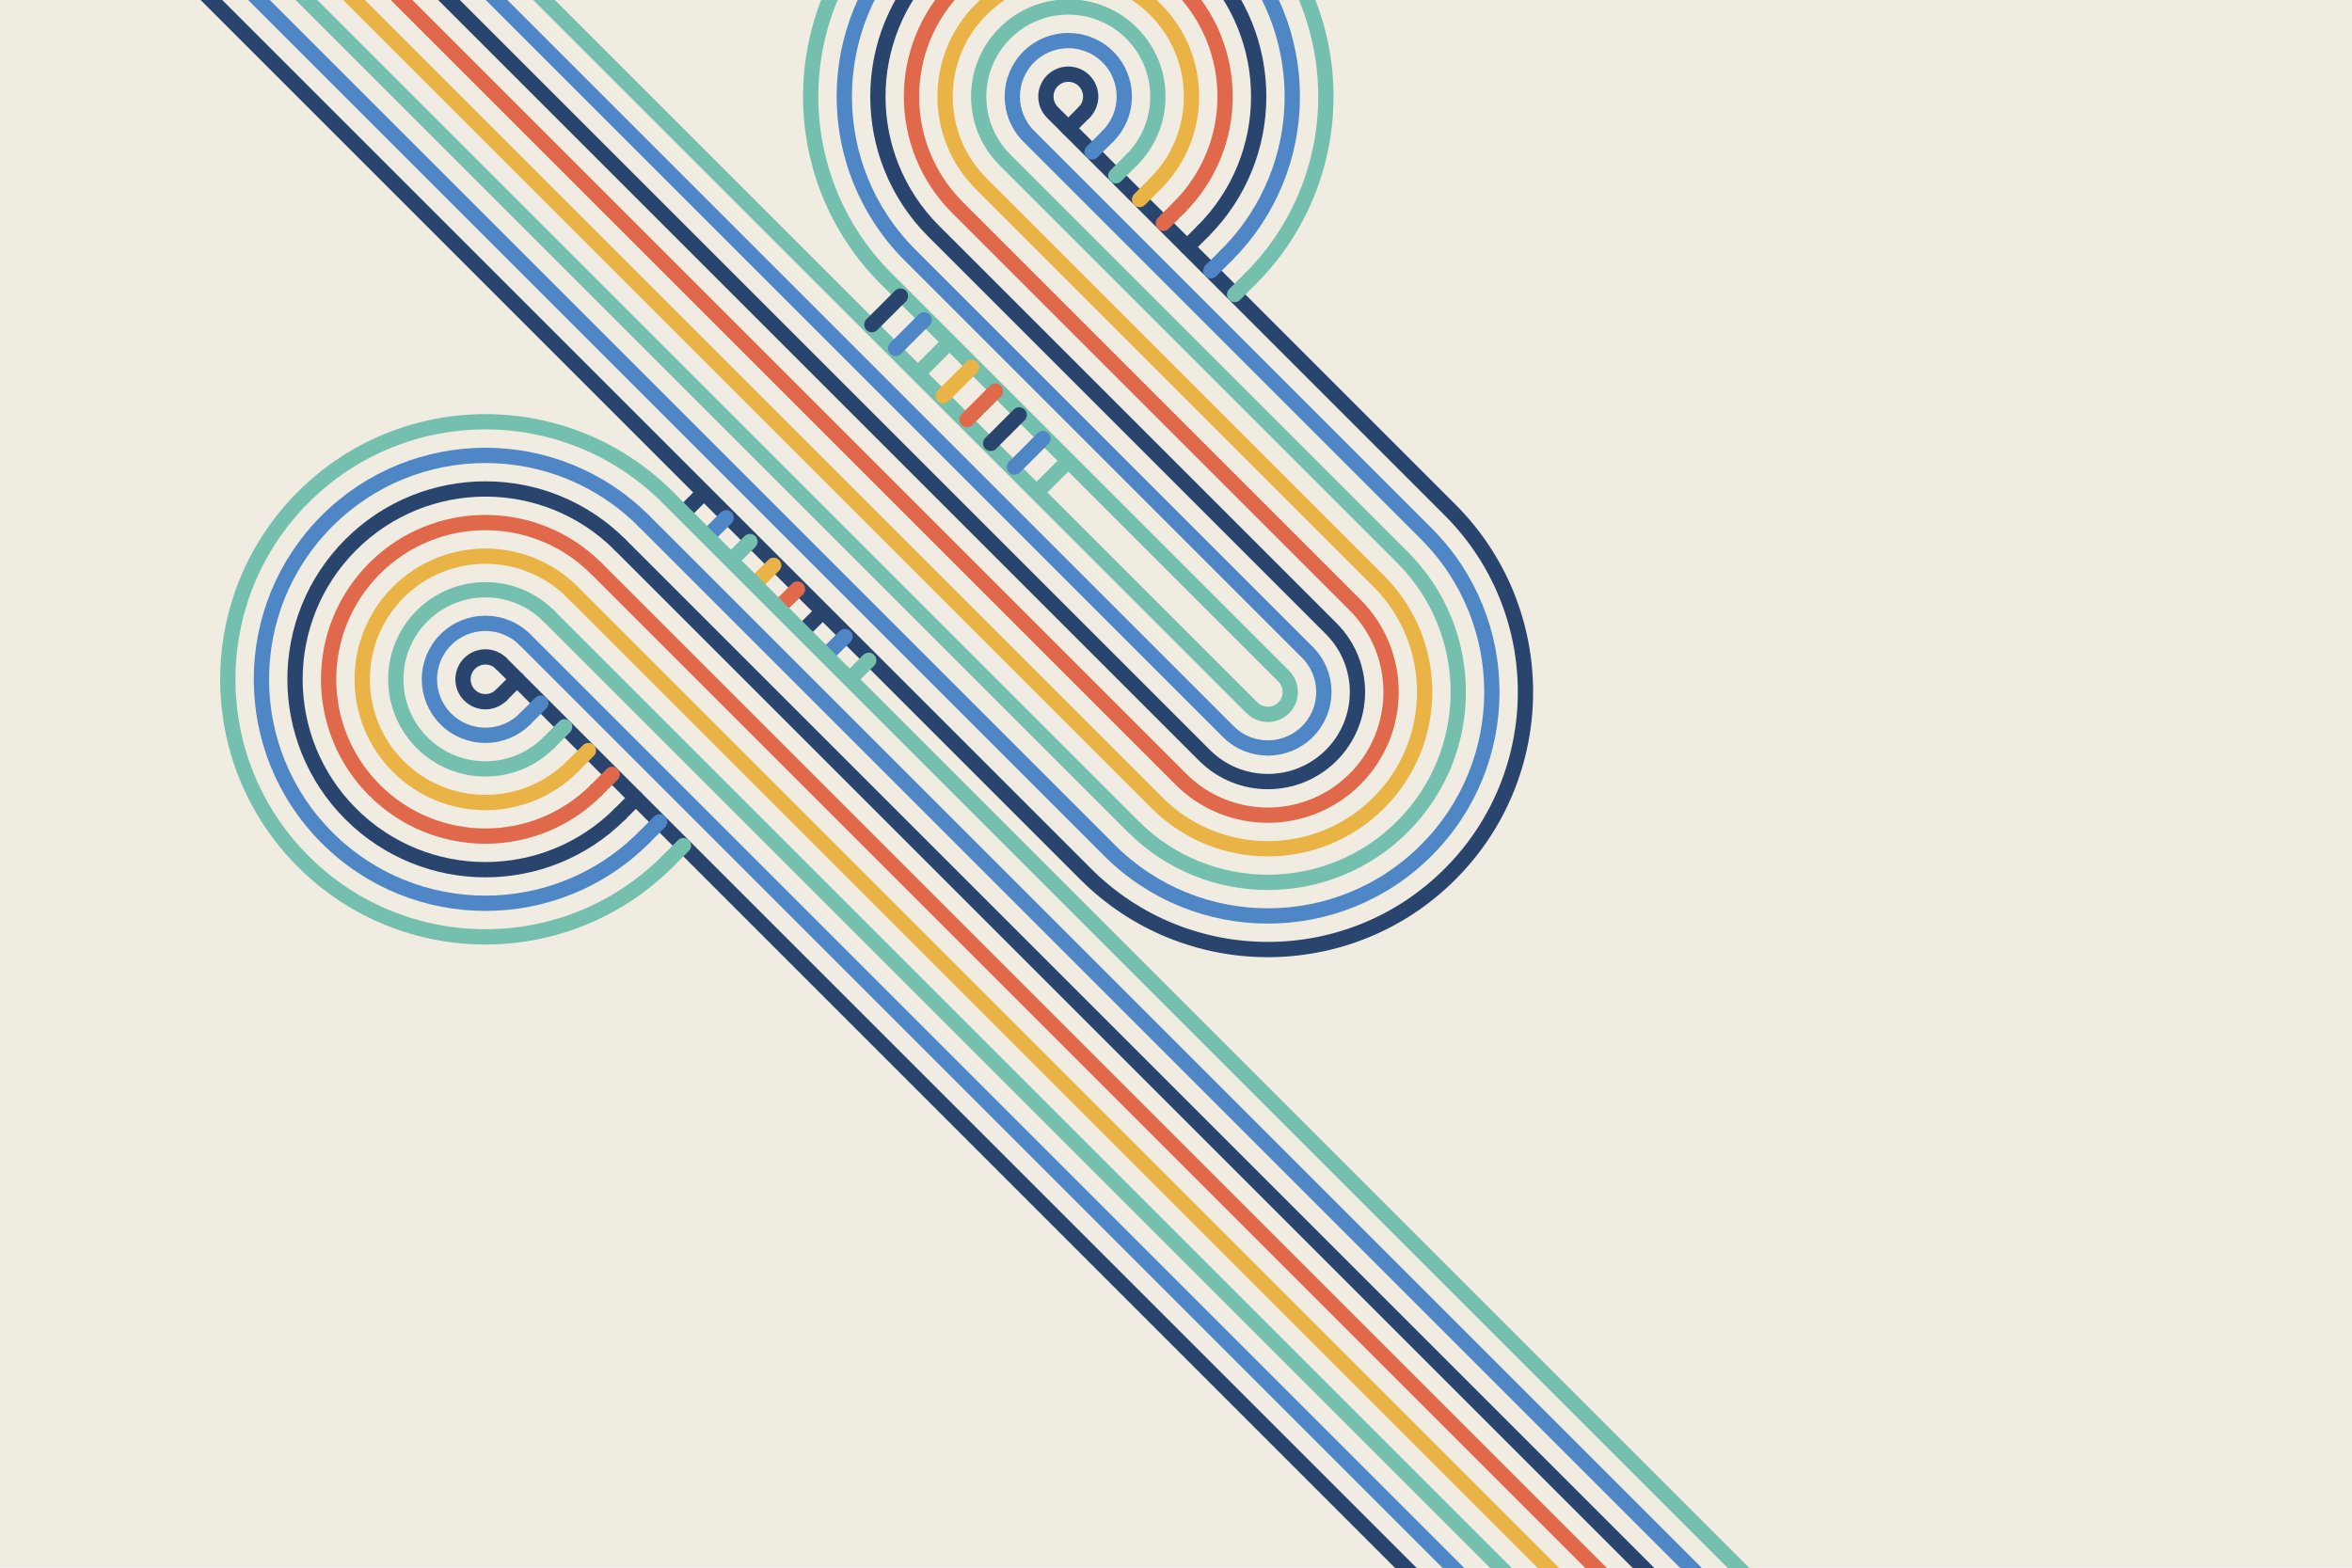
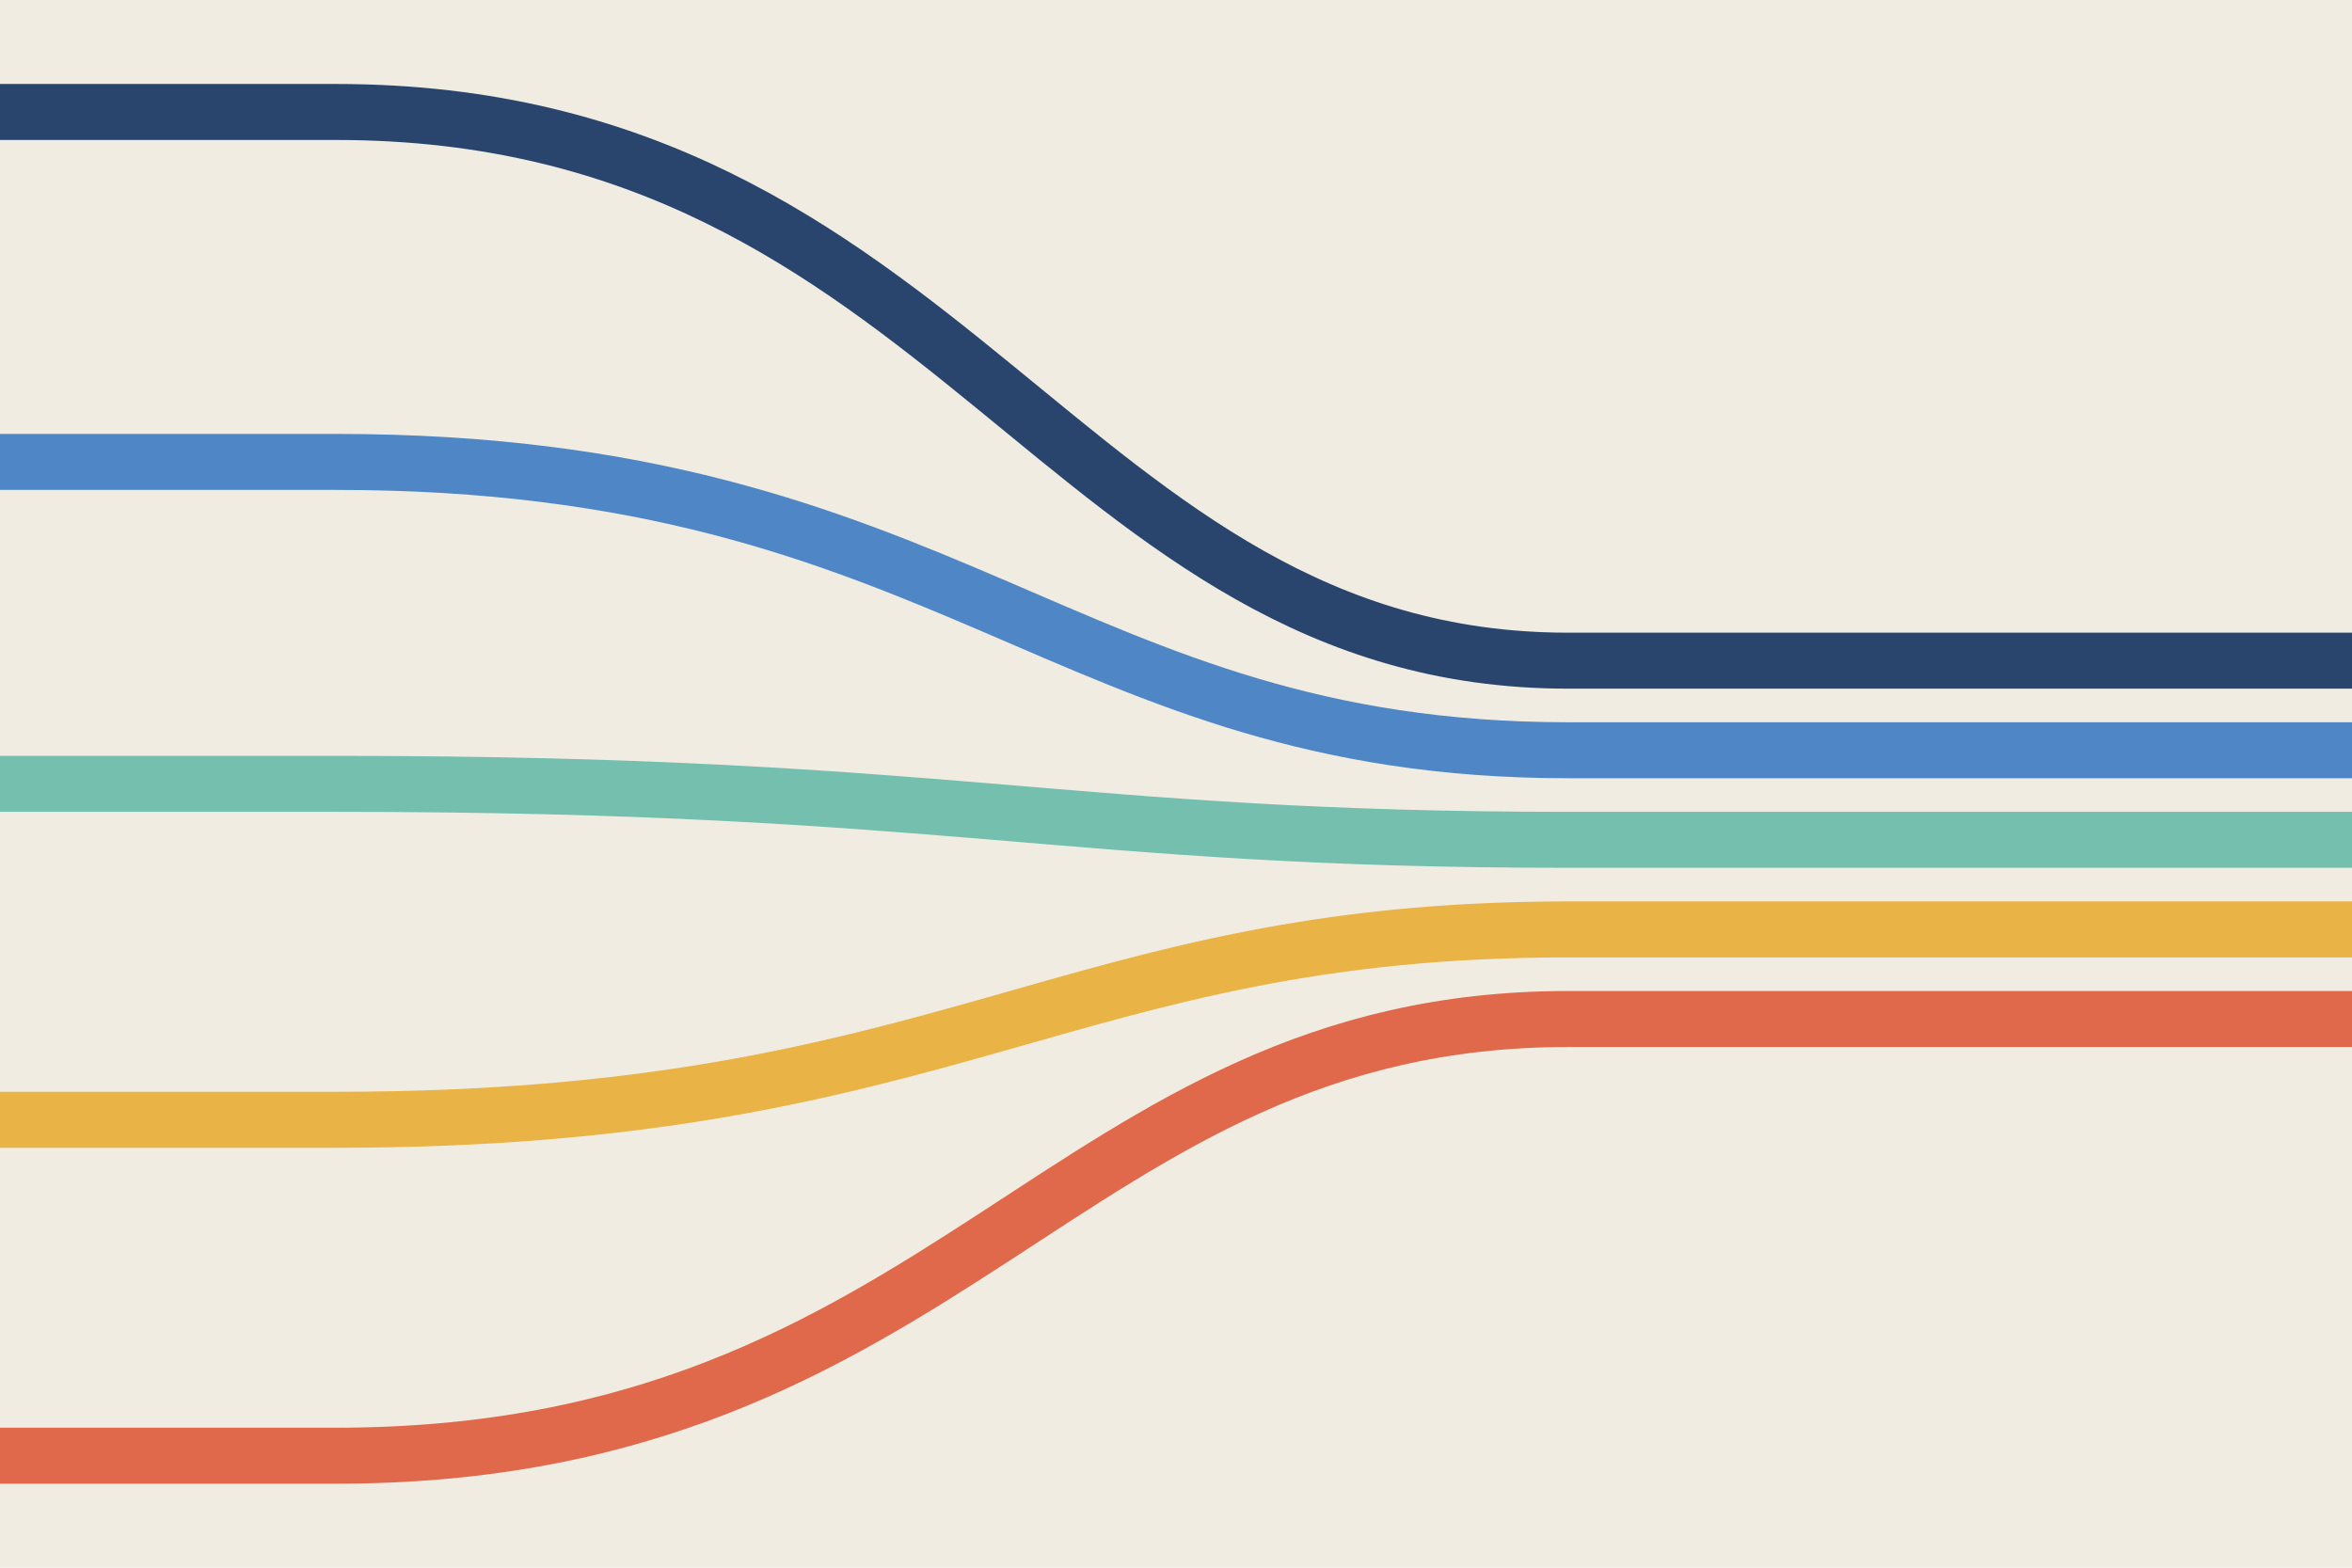
<svg xmlns="http://www.w3.org/2000/svg" viewBox="0 0 840 560" fill="none">
  <rect width="840" height="560" fill="#f1ece1" />
-   <g transform="translate(420 280) rotate(45) scale(0.8) translate(-430 -410)">
-     <path fill="none" stroke="#29456e" stroke-width="6.825" stroke-linecap="round" stroke-linejoin="round" d="M 189.000 227 A 10.000 10.000 0 1 0 179 237.000 H 430 A 115.000 115.000 0 0 1 430 467.000 H -160" />
-     <path fill="none" stroke="#29456e" stroke-width="6.825" stroke-linecap="round" d="M 189.000 227 V 237" />
-     <path fill="none" stroke="#4e86c6" stroke-width="6.825" stroke-linecap="round" stroke-linejoin="round" d="M 204.000 227 A 25.000 25.000 0 1 0 179 252.000 H 430 A 100.000 100.000 0 0 1 430 452.000 H -160" />
-     <path fill="none" stroke="#4e86c6" stroke-width="6.825" stroke-linecap="round" d="M 204.000 227 V 237" />
-     <path fill="none" stroke="#74bfae" stroke-width="6.825" stroke-linecap="round" stroke-linejoin="round" d="M 219.000 227 A 40.000 40.000 0 1 0 179 267.000 H 430 A 85.000 85.000 0 0 1 430 437.000 H -160" />
-     <path fill="none" stroke="#74bfae" stroke-width="6.825" stroke-linecap="round" d="M 219.000 227 V 237" />
-     <path fill="none" stroke="#e9b345" stroke-width="6.825" stroke-linecap="round" stroke-linejoin="round" d="M 234.000 227 A 55.000 55.000 0 1 0 179 282.000 H 430 A 70.000 70.000 0 0 1 430 422.000 H -160" />
-     <path fill="none" stroke="#e9b345" stroke-width="6.825" stroke-linecap="round" d="M 234.000 227 V 237" />
-     <path fill="none" stroke="#e0684b" stroke-width="6.825" stroke-linecap="round" stroke-linejoin="round" d="M 249.000 227 A 70.000 70.000 0 1 0 179 297.000 H 430 A 55.000 55.000 0 0 1 430 407.000 H -160" />
-     <path fill="none" stroke="#e0684b" stroke-width="6.825" stroke-linecap="round" d="M 249.000 227 V 237" />
-     <path fill="none" stroke="#29456e" stroke-width="6.825" stroke-linecap="round" stroke-linejoin="round" d="M 264.000 227 A 85.000 85.000 0 1 0 179 312.000 H 430 A 40.000 40.000 0 0 1 430 392.000 H -160" />
-     <path fill="none" stroke="#29456e" stroke-width="6.825" stroke-linecap="round" d="M 264.000 227 V 237" />
-     <path fill="none" stroke="#4e86c6" stroke-width="6.825" stroke-linecap="round" stroke-linejoin="round" d="M 279.000 227 A 100.000 100.000 0 1 0 179 327.000 H 430 A 25.000 25.000 0 0 1 430 377.000 H -160" />
-     <path fill="none" stroke="#4e86c6" stroke-width="6.825" stroke-linecap="round" d="M 279.000 227 V 237" />
-     <path fill="none" stroke="#74bfae" stroke-width="6.825" stroke-linecap="round" stroke-linejoin="round" d="M 294.000 227 A 115.000 115.000 0 1 0 179 342.000 H 430 A 10.000 10.000 0 0 1 430 362.000 H -160" />
-     <path fill="none" stroke="#74bfae" stroke-width="6.825" stroke-linecap="round" d="M 294.000 227 V 237" />
-     <path fill="none" stroke="#29456e" stroke-width="6.825" stroke-linecap="round" d="M 189.000 343 V 361" />
-     <path fill="none" stroke="#4e86c6" stroke-width="6.825" stroke-linecap="round" d="M 204.000 343 V 361" />
-     <path fill="none" stroke="#74bfae" stroke-width="6.825" stroke-linecap="round" d="M 219.000 343 V 361" />
-     <path fill="none" stroke="#e9b345" stroke-width="6.825" stroke-linecap="round" d="M 234.000 343 V 361" />
-     <path fill="none" stroke="#e0684b" stroke-width="6.825" stroke-linecap="round" d="M 249.000 343 V 361" />
-     <path fill="none" stroke="#29456e" stroke-width="6.825" stroke-linecap="round" d="M 264.000 343 V 361" />
-     <path fill="none" stroke="#4e86c6" stroke-width="6.825" stroke-linecap="round" d="M 279.000 343 V 361" />
-     <path fill="none" stroke="#74bfae" stroke-width="6.825" stroke-linecap="round" d="M 294.000 343 V 361" />
-     <path fill="none" stroke="#29456e" stroke-width="6.825" stroke-linecap="round" d="M 189.000 468 V 479" />
-     <path fill="none" stroke="#4e86c6" stroke-width="6.825" stroke-linecap="round" d="M 204.000 468 V 479" />
-     <path fill="none" stroke="#74bfae" stroke-width="6.825" stroke-linecap="round" d="M 219.000 468 V 479" />
-     <path fill="none" stroke="#e9b345" stroke-width="6.825" stroke-linecap="round" d="M 234.000 468 V 479" />
-     <path fill="none" stroke="#e0684b" stroke-width="6.825" stroke-linecap="round" d="M 249.000 468 V 479" />
-     <path fill="none" stroke="#29456e" stroke-width="6.825" stroke-linecap="round" d="M 264.000 468 V 479" />
-     <path fill="none" stroke="#4e86c6" stroke-width="6.825" stroke-linecap="round" d="M 279.000 468 V 479" />
-     <path fill="none" stroke="#74bfae" stroke-width="6.825" stroke-linecap="round" d="M 294.000 468 V 479" />
-     <path fill="none" stroke="#29456e" stroke-width="6.825" stroke-linecap="round" stroke-linejoin="round" d="M 179 585.000 H 1025" />
-     <path fill="none" stroke="#29456e" stroke-width="6.825" stroke-linecap="round" stroke-linejoin="round" d="M 179 585.000 A 10.000 10.000 0 1 0 189.000 595" />
-     <path fill="none" stroke="#29456e" stroke-width="6.825" stroke-linecap="round" d="M 189.000 595 V 585" />
-     <path fill="none" stroke="#4e86c6" stroke-width="6.825" stroke-linecap="round" stroke-linejoin="round" d="M 179 570.000 H 1025" />
-     <path fill="none" stroke="#4e86c6" stroke-width="6.825" stroke-linecap="round" stroke-linejoin="round" d="M 179 570.000 A 25.000 25.000 0 1 0 204.000 595" />
-     <path fill="none" stroke="#4e86c6" stroke-width="6.825" stroke-linecap="round" d="M 204.000 595 V 585" />
-     <path fill="none" stroke="#74bfae" stroke-width="6.825" stroke-linecap="round" stroke-linejoin="round" d="M 179 555.000 H 1025" />
-     <path fill="none" stroke="#74bfae" stroke-width="6.825" stroke-linecap="round" stroke-linejoin="round" d="M 179 555.000 A 40.000 40.000 0 1 0 219.000 595" />
-     <path fill="none" stroke="#74bfae" stroke-width="6.825" stroke-linecap="round" d="M 219.000 595 V 585" />
-     <path fill="none" stroke="#e9b345" stroke-width="6.825" stroke-linecap="round" stroke-linejoin="round" d="M 179 540.000 H 1025" />
-     <path fill="none" stroke="#e9b345" stroke-width="6.825" stroke-linecap="round" stroke-linejoin="round" d="M 179 540.000 A 55.000 55.000 0 1 0 234.000 595" />
-     <path fill="none" stroke="#e9b345" stroke-width="6.825" stroke-linecap="round" d="M 234.000 595 V 585" />
-     <path fill="none" stroke="#e0684b" stroke-width="6.825" stroke-linecap="round" stroke-linejoin="round" d="M 179 525.000 H 1025" />
-     <path fill="none" stroke="#e0684b" stroke-width="6.825" stroke-linecap="round" stroke-linejoin="round" d="M 179 525.000 A 70.000 70.000 0 1 0 249.000 595" />
-     <path fill="none" stroke="#e0684b" stroke-width="6.825" stroke-linecap="round" d="M 249.000 595 V 585" />
-     <path fill="none" stroke="#29456e" stroke-width="6.825" stroke-linecap="round" stroke-linejoin="round" d="M 179 510.000 H 1025" />
-     <path fill="none" stroke="#29456e" stroke-width="6.825" stroke-linecap="round" stroke-linejoin="round" d="M 179 510.000 A 85.000 85.000 0 1 0 264.000 595" />
-     <path fill="none" stroke="#29456e" stroke-width="6.825" stroke-linecap="round" d="M 264.000 595 V 585" />
-     <path fill="none" stroke="#4e86c6" stroke-width="6.825" stroke-linecap="round" stroke-linejoin="round" d="M 179 495.000 H 1025" />
-     <path fill="none" stroke="#4e86c6" stroke-width="6.825" stroke-linecap="round" stroke-linejoin="round" d="M 179 495.000 A 100.000 100.000 0 1 0 279.000 595" />
-     <path fill="none" stroke="#4e86c6" stroke-width="6.825" stroke-linecap="round" d="M 279.000 595 V 585" />
-     <path fill="none" stroke="#74bfae" stroke-width="6.825" stroke-linecap="round" stroke-linejoin="round" d="M 179 480.000 H 1025" />
-     <path fill="none" stroke="#74bfae" stroke-width="6.825" stroke-linecap="round" stroke-linejoin="round" d="M 179 480.000 A 115.000 115.000 0 1 0 294.000 595" />
-     <path fill="none" stroke="#74bfae" stroke-width="6.825" stroke-linecap="round" d="M 294.000 595 V 585" />
-   </g>
+   <path d="M-80 40 H120 C340 40 380 236 560 236 H920" stroke="#29456e" stroke-width="20" stroke-linecap="round" fill="none" />
+   <path d="M-80 165 H120 C340 165 380 268 560 268 H920" stroke="#4e86c6" stroke-width="20" stroke-linecap="round" fill="none" />
+   <path d="M-80 280 H120 C340 280 380 300 560 300 H920" stroke="#74bfae" stroke-width="20" stroke-linecap="round" fill="none" />
+   <path d="M-80 400 H120 C340 400 380 332 560 332 H920" stroke="#e9b345" stroke-width="20" stroke-linecap="round" fill="none" />
+   <path d="M-80 520 H120 C340 520 380 364 560 364 H920" stroke="#e0684b" stroke-width="20" stroke-linecap="round" fill="none" />
</svg>
